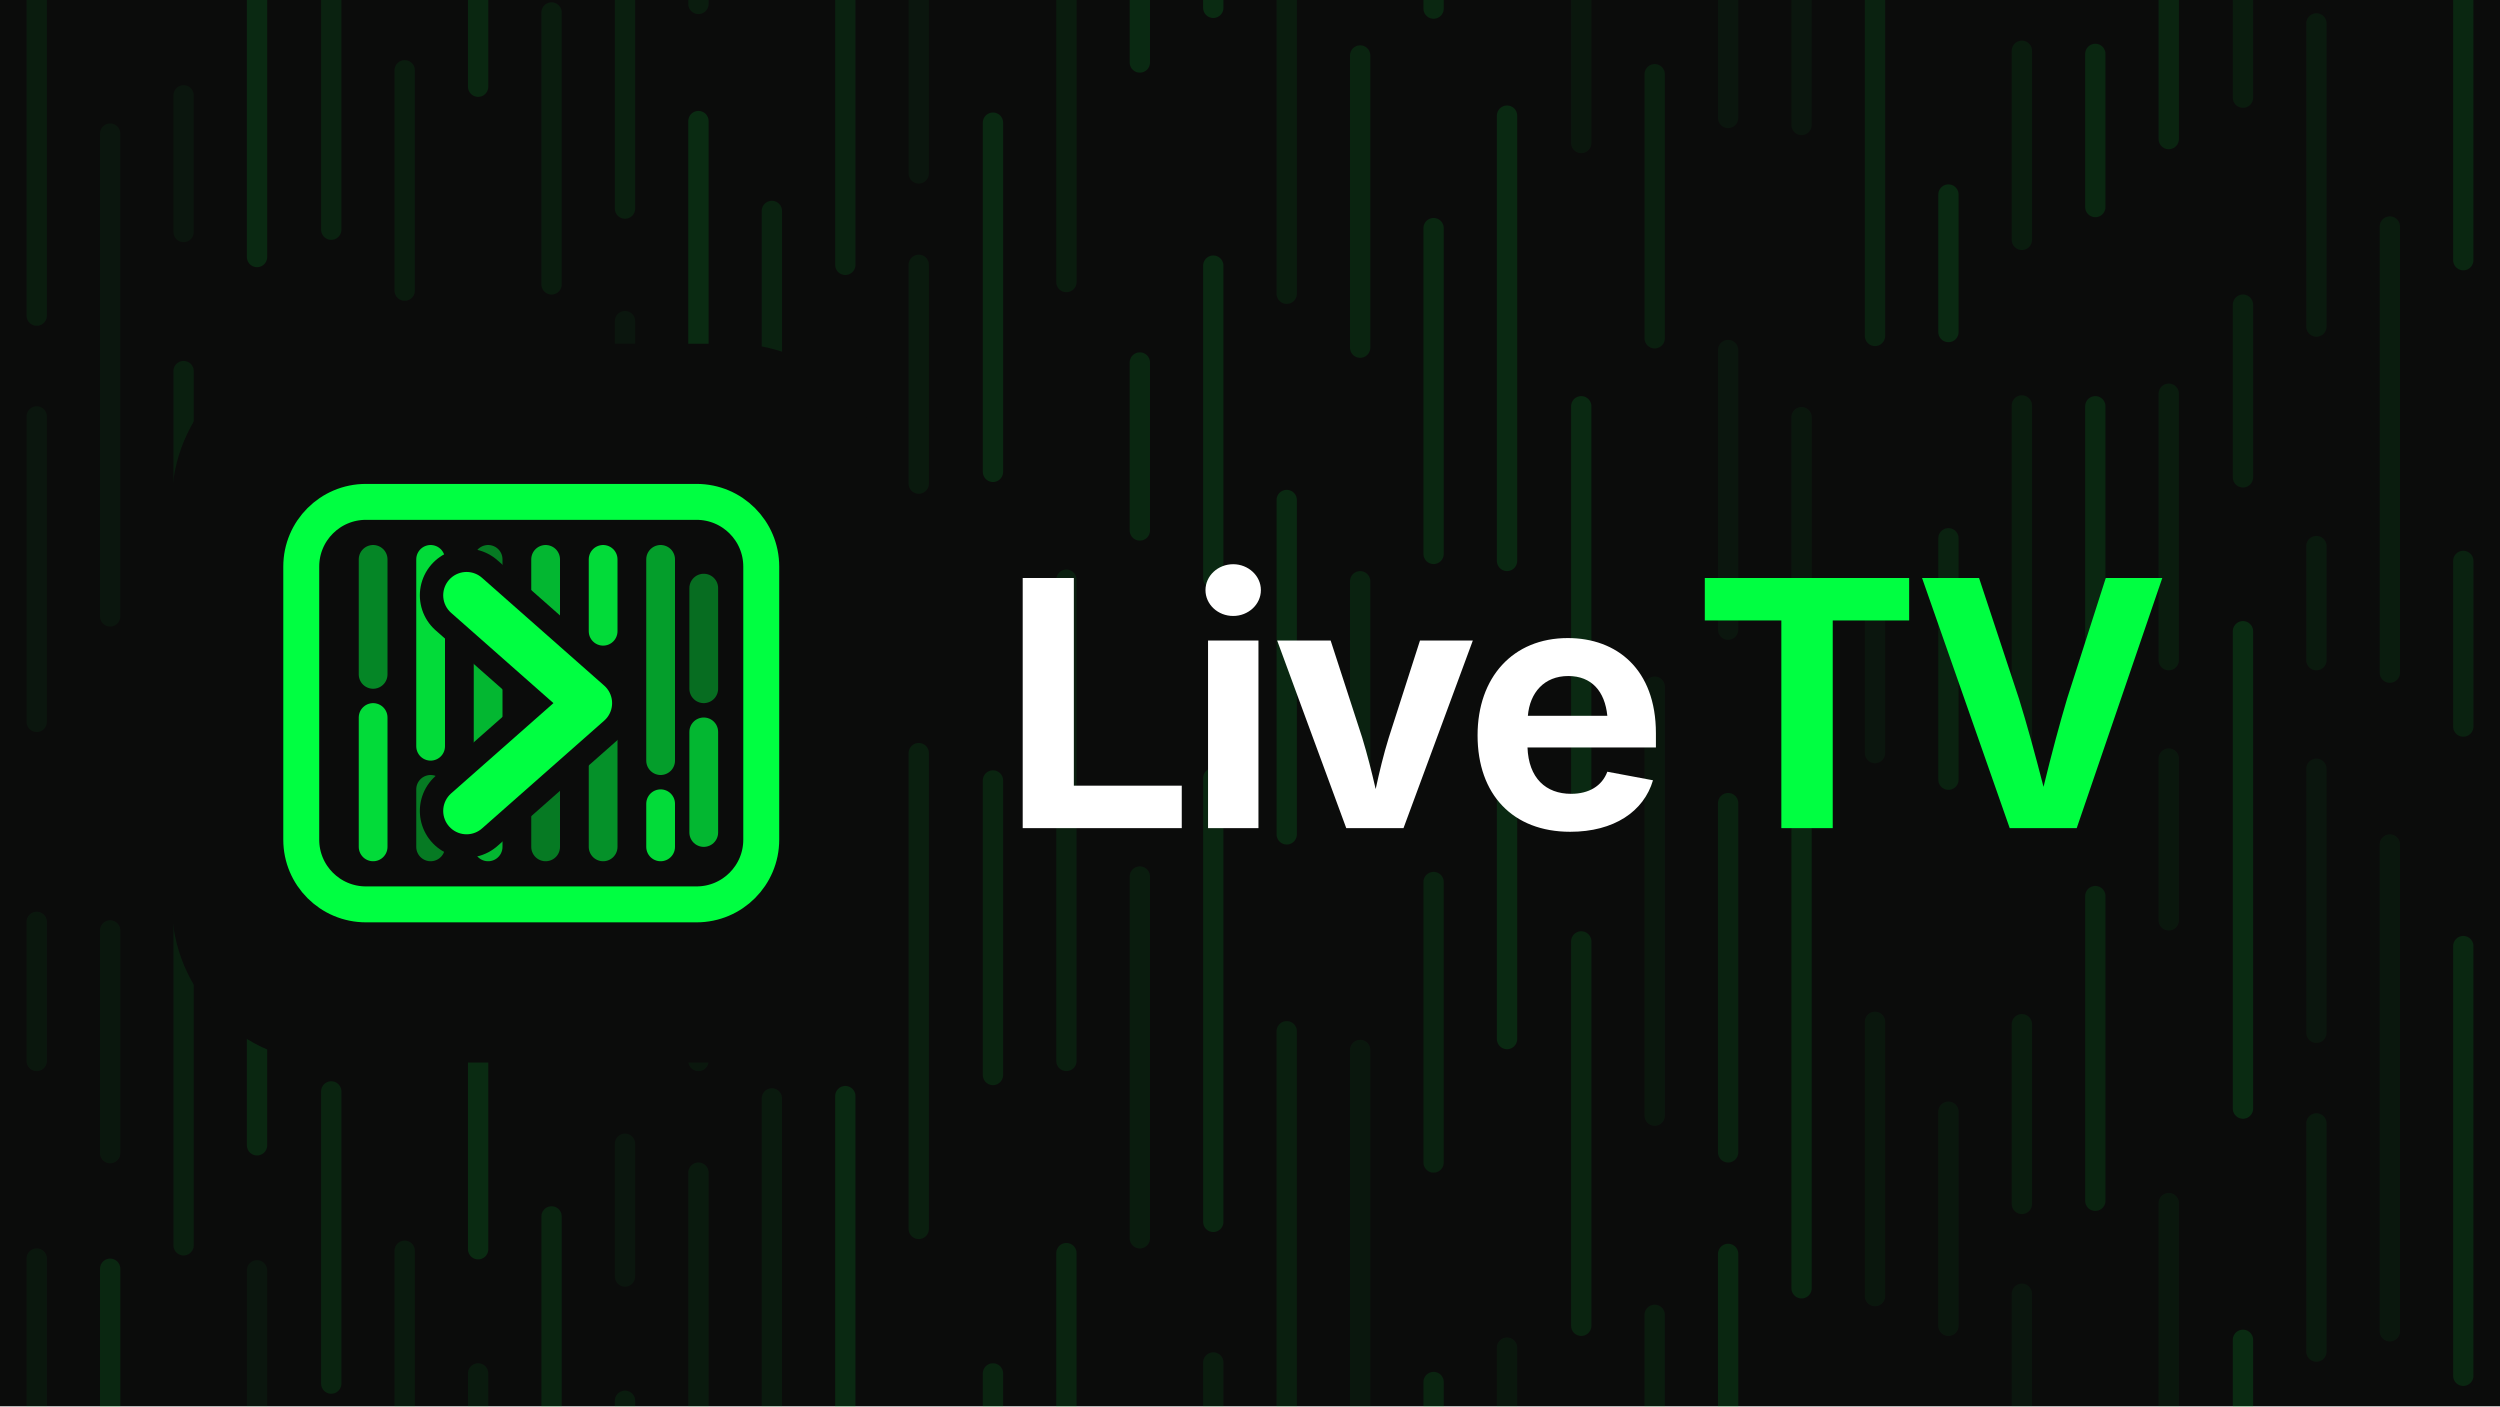
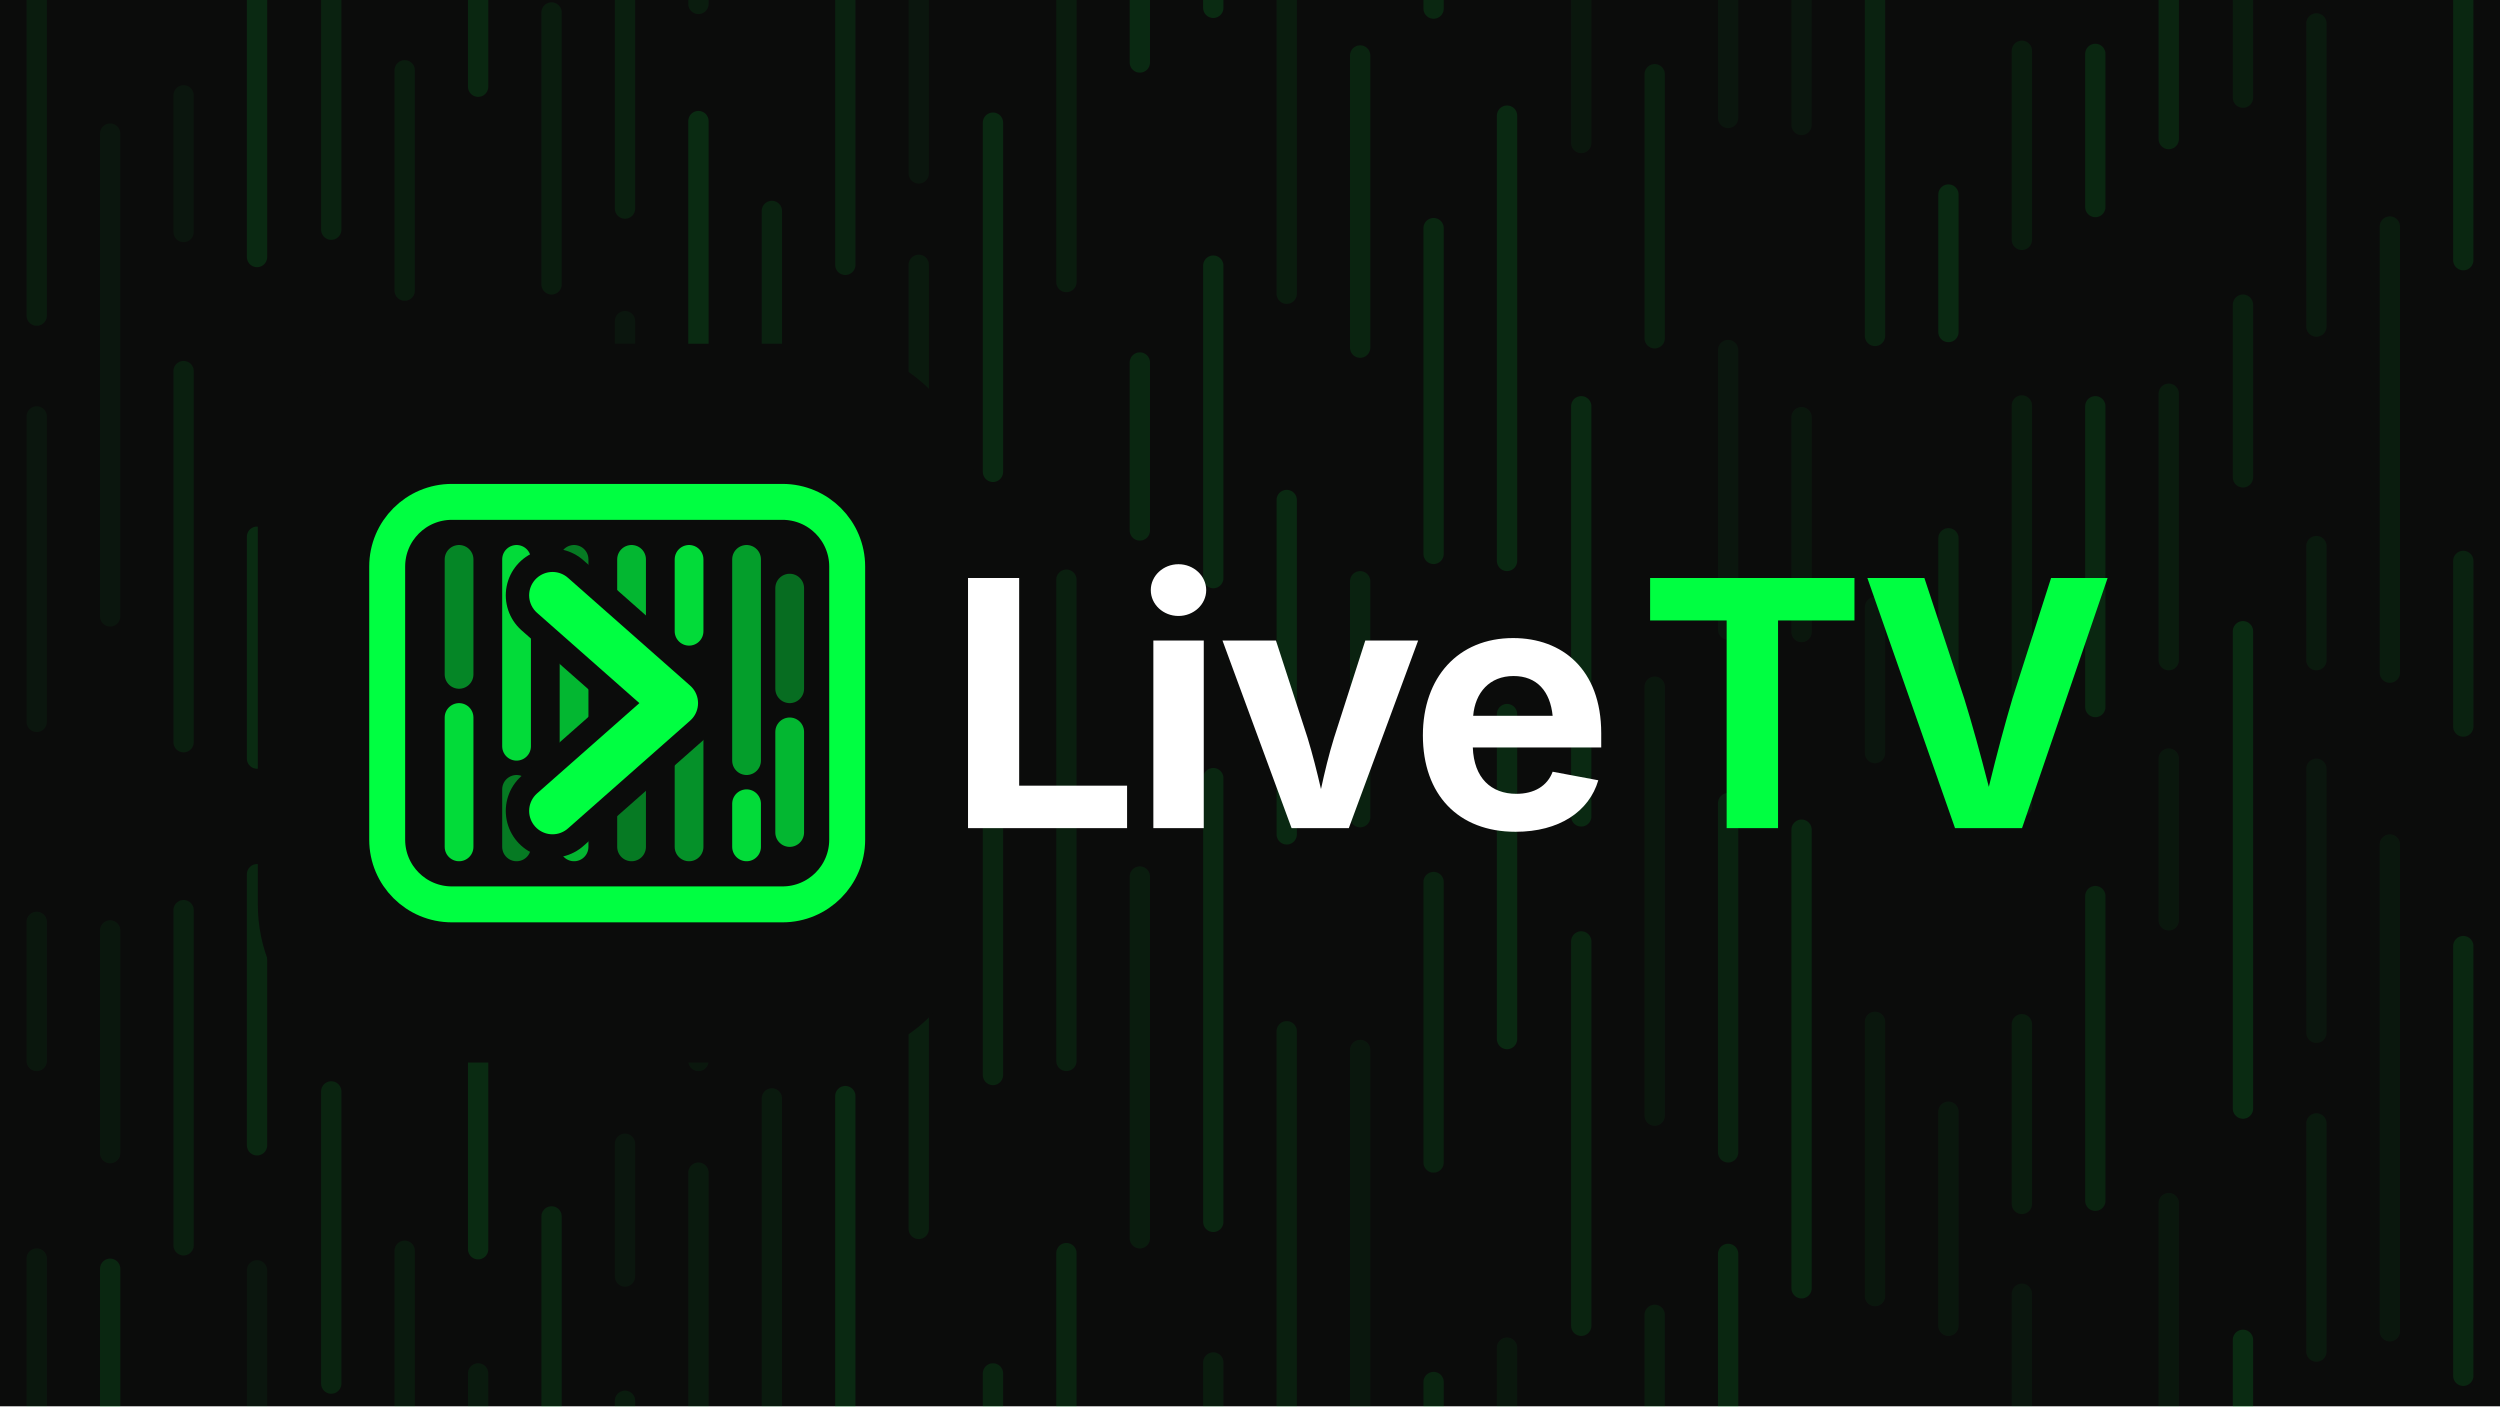
<svg xmlns="http://www.w3.org/2000/svg" width="320" height="180" viewBox="0 0 320 180">
  <rect width="320" height="180" fill="#0B0C0B" />
  <path d="M4.7 -35.0v21.7" stroke="#00FF41" stroke-width="2.6" stroke-linecap="round" opacity="0.10" />
  <path d="M4.7 0.0v40.4" stroke="#00FF41" stroke-width="2.6" stroke-linecap="round" opacity="0.07" />
  <path d="M4.7 53.3v39.1" stroke="#00FF41" stroke-width="2.6" stroke-linecap="round" opacity="0.04" />
  <path d="M4.7 118.0v17.8" stroke="#00FF41" stroke-width="2.6" stroke-linecap="round" opacity="0.05" />
  <path d="M4.7 161.1v54.6" stroke="#00FF41" stroke-width="2.6" stroke-linecap="round" opacity="0.05" />
  <path d="M14.1 -67.8v60.5" stroke="#00FF41" stroke-width="2.6" stroke-linecap="round" opacity="0.09" />
  <path d="M14.1 17.1v61.8" stroke="#00FF41" stroke-width="2.6" stroke-linecap="round" opacity="0.04" />
  <path d="M14.1 119.1v28.5" stroke="#00FF41" stroke-width="2.6" stroke-linecap="round" opacity="0.05" />
  <path d="M14.1 162.4v29.4" stroke="#00FF41" stroke-width="2.6" stroke-linecap="round" opacity="0.11" />
  <path d="M23.5 -62.8v45.5" stroke="#00FF41" stroke-width="2.6" stroke-linecap="round" opacity="0.07" />
  <path d="M23.5 12.2v17.5" stroke="#00FF41" stroke-width="2.6" stroke-linecap="round" opacity="0.04" />
  <path d="M23.5 47.5v47.5" stroke="#00FF41" stroke-width="2.6" stroke-linecap="round" opacity="0.08" />
  <path d="M23.5 116.5v42.9" stroke="#00FF41" stroke-width="2.6" stroke-linecap="round" opacity="0.08" />
  <path d="M32.9 -85.8v48.4" stroke="#00FF41" stroke-width="2.6" stroke-linecap="round" opacity="0.06" />
  <path d="M32.9 -7.0v39.9" stroke="#00FF41" stroke-width="2.6" stroke-linecap="round" opacity="0.12" />
  <path d="M32.9 68.7v28.4" stroke="#00FF41" stroke-width="2.6" stroke-linecap="round" opacity="0.13" />
  <path d="M32.9 111.9v34.7" stroke="#00FF41" stroke-width="2.6" stroke-linecap="round" opacity="0.11" />
  <path d="M32.9 162.6v38.2" stroke="#00FF41" stroke-width="2.6" stroke-linecap="round" opacity="0.04" />
  <path d="M42.4 -82.6v42.2" stroke="#00FF41" stroke-width="2.6" stroke-linecap="round" opacity="0.12" />
  <path d="M42.4 -18.8v48.2" stroke="#00FF41" stroke-width="2.6" stroke-linecap="round" opacity="0.09" />
  <path d="M42.4 60.0v36.6" stroke="#00FF41" stroke-width="2.6" stroke-linecap="round" opacity="0.12" />
  <path d="M42.4 139.7v37.4" stroke="#00FF41" stroke-width="2.6" stroke-linecap="round" opacity="0.10" />
  <path d="M51.8 -75.8v45.9" stroke="#00FF41" stroke-width="2.6" stroke-linecap="round" opacity="0.13" />
  <path d="M51.8 9.0v28.2" stroke="#00FF41" stroke-width="2.6" stroke-linecap="round" opacity="0.07" />
  <path d="M51.8 70.9v15.5" stroke="#00FF41" stroke-width="2.6" stroke-linecap="round" opacity="0.08" />
  <path d="M51.8 102.9v20.1" stroke="#00FF41" stroke-width="2.6" stroke-linecap="round" opacity="0.04" />
  <path d="M51.8 160.1v20.7" stroke="#00FF41" stroke-width="2.6" stroke-linecap="round" opacity="0.06" />
  <path d="M61.2 -94.1v18.3" stroke="#00FF41" stroke-width="2.6" stroke-linecap="round" opacity="0.08" />
  <path d="M61.2 -46.2v57.3" stroke="#00FF41" stroke-width="2.6" stroke-linecap="round" opacity="0.11" />
  <path d="M61.2 51.5v27.9" stroke="#00FF41" stroke-width="2.6" stroke-linecap="round" opacity="0.08" />
  <path d="M61.2 102.5v57.4" stroke="#00FF41" stroke-width="2.6" stroke-linecap="round" opacity="0.13" />
  <path d="M61.2 175.8v23.0" stroke="#00FF41" stroke-width="2.6" stroke-linecap="round" opacity="0.06" />
  <path d="M70.6 -52.4v43.0" stroke="#00FF41" stroke-width="2.6" stroke-linecap="round" opacity="0.06" />
  <path d="M70.6 1.6v34.8" stroke="#00FF41" stroke-width="2.6" stroke-linecap="round" opacity="0.07" />
  <path d="M70.6 66.5v60.7" stroke="#00FF41" stroke-width="2.6" stroke-linecap="round" opacity="0.10" />
  <path d="M70.6 155.7v44.4" stroke="#00FF41" stroke-width="2.6" stroke-linecap="round" opacity="0.10" />
  <path d="M80.0 -97.1v52.3" stroke="#00FF41" stroke-width="2.6" stroke-linecap="round" opacity="0.12" />
  <path d="M80.0 -6.8v33.5" stroke="#00FF41" stroke-width="2.6" stroke-linecap="round" opacity="0.08" />
  <path d="M80.0 41.1v45.2" stroke="#00FF41" stroke-width="2.6" stroke-linecap="round" opacity="0.04" />
  <path d="M80.0 99.4v24.5" stroke="#00FF41" stroke-width="2.6" stroke-linecap="round" opacity="0.05" />
  <path d="M80.0 146.4v17.0" stroke="#00FF41" stroke-width="2.6" stroke-linecap="round" opacity="0.04" />
  <path d="M80.0 179.3v19.3" stroke="#00FF41" stroke-width="2.6" stroke-linecap="round" opacity="0.07" />
  <path d="M89.4 -94.4v44.2" stroke="#00FF41" stroke-width="2.6" stroke-linecap="round" opacity="0.05" />
  <path d="M89.4 -30.8v31.3" stroke="#00FF41" stroke-width="2.6" stroke-linecap="round" opacity="0.07" />
  <path d="M89.4 15.5v55.7" stroke="#00FF41" stroke-width="2.6" stroke-linecap="round" opacity="0.13" />
  <path d="M89.4 97.9v37.9" stroke="#00FF41" stroke-width="2.6" stroke-linecap="round" opacity="0.05" />
  <path d="M89.4 150.1v31.1" stroke="#00FF41" stroke-width="2.6" stroke-linecap="round" opacity="0.06" />
  <path d="M98.8 -17.4v15.5" stroke="#00FF41" stroke-width="2.6" stroke-linecap="round" opacity="0.13" />
  <path d="M98.8 27.0v21.5" stroke="#00FF41" stroke-width="2.6" stroke-linecap="round" opacity="0.09" />
  <path d="M98.8 60.2v40.1" stroke="#00FF41" stroke-width="2.6" stroke-linecap="round" opacity="0.13" />
  <path d="M98.8 140.6v48.2" stroke="#00FF41" stroke-width="2.6" stroke-linecap="round" opacity="0.06" />
  <path d="M108.2 -18.0v51.9" stroke="#00FF41" stroke-width="2.6" stroke-linecap="round" opacity="0.09" />
  <path d="M108.2 71.3v30.4" stroke="#00FF41" stroke-width="2.6" stroke-linecap="round" opacity="0.06" />
  <path d="M108.2 140.3v62.3" stroke="#00FF41" stroke-width="2.6" stroke-linecap="round" opacity="0.12" />
  <path d="M117.6 -88.4v50.4" stroke="#00FF41" stroke-width="2.6" stroke-linecap="round" opacity="0.06" />
  <path d="M117.6 -9.5v31.7" stroke="#00FF41" stroke-width="2.6" stroke-linecap="round" opacity="0.04" />
  <path d="M117.6 33.9v28.0" stroke="#00FF41" stroke-width="2.6" stroke-linecap="round" opacity="0.06" />
  <path d="M117.6 96.4v60.9" stroke="#00FF41" stroke-width="2.6" stroke-linecap="round" opacity="0.08" />
  <path d="M127.1 -106.7v60.8" stroke="#00FF41" stroke-width="2.6" stroke-linecap="round" opacity="0.07" />
  <path d="M127.1 -27.6v25.4" stroke="#00FF41" stroke-width="2.6" stroke-linecap="round" opacity="0.06" />
  <path d="M127.1 15.7v44.7" stroke="#00FF41" stroke-width="2.6" stroke-linecap="round" opacity="0.12" />
  <path d="M127.1 99.9v37.7" stroke="#00FF41" stroke-width="2.6" stroke-linecap="round" opacity="0.10" />
  <path d="M127.1 175.8v18.5" stroke="#00FF41" stroke-width="2.6" stroke-linecap="round" opacity="0.10" />
  <path d="M136.5 -84.5v50.9" stroke="#00FF41" stroke-width="2.6" stroke-linecap="round" opacity="0.08" />
  <path d="M136.5 -16.7v52.8" stroke="#00FF41" stroke-width="2.6" stroke-linecap="round" opacity="0.07" />
  <path d="M136.5 74.2v61.6" stroke="#00FF41" stroke-width="2.6" stroke-linecap="round" opacity="0.08" />
  <path d="M136.5 160.4v60.4" stroke="#00FF41" stroke-width="2.6" stroke-linecap="round" opacity="0.10" />
  <path d="M145.9 -13.7v21.7" stroke="#00FF41" stroke-width="2.6" stroke-linecap="round" opacity="0.12" />
  <path d="M145.9 46.4v21.5" stroke="#00FF41" stroke-width="2.6" stroke-linecap="round" opacity="0.11" />
  <path d="M145.9 112.2v46.3" stroke="#00FF41" stroke-width="2.6" stroke-linecap="round" opacity="0.07" />
  <path d="M155.3 -14.1v15.1" stroke="#00FF41" stroke-width="2.6" stroke-linecap="round" opacity="0.13" />
  <path d="M155.3 34.0v40.0" stroke="#00FF41" stroke-width="2.6" stroke-linecap="round" opacity="0.12" />
  <path d="M155.3 99.6v56.8" stroke="#00FF41" stroke-width="2.6" stroke-linecap="round" opacity="0.11" />
  <path d="M155.3 174.4v26.6" stroke="#00FF41" stroke-width="2.6" stroke-linecap="round" opacity="0.07" />
  <path d="M164.7 -63.3v27.0" stroke="#00FF41" stroke-width="2.6" stroke-linecap="round" opacity="0.08" />
  <path d="M164.7 -21.0v58.6" stroke="#00FF41" stroke-width="2.6" stroke-linecap="round" opacity="0.07" />
  <path d="M164.7 64.0v42.8" stroke="#00FF41" stroke-width="2.6" stroke-linecap="round" opacity="0.12" />
  <path d="M164.7 132.0v59.0" stroke="#00FF41" stroke-width="2.6" stroke-linecap="round" opacity="0.08" />
  <path d="M174.1 -56.5v15.3" stroke="#00FF41" stroke-width="2.6" stroke-linecap="round" opacity="0.08" />
  <path d="M174.1 -24.2v14.6" stroke="#00FF41" stroke-width="2.6" stroke-linecap="round" opacity="0.11" />
  <path d="M174.1 7.1v37.4" stroke="#00FF41" stroke-width="2.6" stroke-linecap="round" opacity="0.10" />
  <path d="M174.1 74.4v30.2" stroke="#00FF41" stroke-width="2.6" stroke-linecap="round" opacity="0.09" />
  <path d="M174.1 134.4v52.5" stroke="#00FF41" stroke-width="2.6" stroke-linecap="round" opacity="0.05" />
  <path d="M183.5 -26.8v27.9" stroke="#00FF41" stroke-width="2.6" stroke-linecap="round" opacity="0.11" />
  <path d="M183.5 29.2v41.7" stroke="#00FF41" stroke-width="2.6" stroke-linecap="round" opacity="0.11" />
  <path d="M183.5 112.9v35.9" stroke="#00FF41" stroke-width="2.6" stroke-linecap="round" opacity="0.09" />
  <path d="M183.5 176.9v39.3" stroke="#00FF41" stroke-width="2.6" stroke-linecap="round" opacity="0.10" />
  <path d="M192.9 -57.6v37.6" stroke="#00FF41" stroke-width="2.6" stroke-linecap="round" opacity="0.12" />
  <path d="M192.9 14.8v57.0" stroke="#00FF41" stroke-width="2.6" stroke-linecap="round" opacity="0.12" />
  <path d="M192.9 91.4v41.6" stroke="#00FF41" stroke-width="2.6" stroke-linecap="round" opacity="0.12" />
  <path d="M192.9 172.5v21.1" stroke="#00FF41" stroke-width="2.6" stroke-linecap="round" opacity="0.05" />
  <path d="M202.4 -7.8v26.1" stroke="#00FF41" stroke-width="2.6" stroke-linecap="round" opacity="0.05" />
  <path d="M202.4 52.0v52.5" stroke="#00FF41" stroke-width="2.6" stroke-linecap="round" opacity="0.12" />
  <path d="M202.4 120.5v49.2" stroke="#00FF41" stroke-width="2.6" stroke-linecap="round" opacity="0.10" />
  <path d="M211.8 -95.3v61.4" stroke="#00FF41" stroke-width="2.6" stroke-linecap="round" opacity="0.06" />
  <path d="M211.8 9.5v33.8" stroke="#00FF41" stroke-width="2.6" stroke-linecap="round" opacity="0.08" />
  <path d="M211.8 87.9v54.9" stroke="#00FF41" stroke-width="2.6" stroke-linecap="round" opacity="0.05" />
  <path d="M211.8 168.3v39.5" stroke="#00FF41" stroke-width="2.6" stroke-linecap="round" opacity="0.07" />
  <path d="M221.2 -34.4v49.5" stroke="#00FF41" stroke-width="2.6" stroke-linecap="round" opacity="0.04" />
  <path d="M221.2 44.8v35.8" stroke="#00FF41" stroke-width="2.6" stroke-linecap="round" opacity="0.04" />
  <path d="M221.2 102.8v44.7" stroke="#00FF41" stroke-width="2.6" stroke-linecap="round" opacity="0.09" />
  <path d="M221.2 160.5v62.3" stroke="#00FF41" stroke-width="2.6" stroke-linecap="round" opacity="0.11" />
  <path d="M230.6 -11.3v27.3" stroke="#00FF41" stroke-width="2.6" stroke-linecap="round" opacity="0.04" />
  <path d="M230.6 53.4v27.5" stroke="#00FF41" stroke-width="2.6" stroke-linecap="round" opacity="0.05" />
  <path d="M230.6 106.2v58.7" stroke="#00FF41" stroke-width="2.6" stroke-linecap="round" opacity="0.11" />
  <path d="M240.0 -16.1v59.1" stroke="#00FF41" stroke-width="2.6" stroke-linecap="round" opacity="0.09" />
  <path d="M240.0 77.7v18.7" stroke="#00FF41" stroke-width="2.6" stroke-linecap="round" opacity="0.04" />
  <path d="M240.0 130.8v35.1" stroke="#00FF41" stroke-width="2.6" stroke-linecap="round" opacity="0.05" />
  <path d="M249.4 -68.5v53.4" stroke="#00FF41" stroke-width="2.6" stroke-linecap="round" opacity="0.05" />
  <path d="M249.4 24.9v17.6" stroke="#00FF41" stroke-width="2.6" stroke-linecap="round" opacity="0.12" />
  <path d="M249.4 68.9v30.9" stroke="#00FF41" stroke-width="2.6" stroke-linecap="round" opacity="0.09" />
  <path d="M249.4 142.3v27.4" stroke="#00FF41" stroke-width="2.6" stroke-linecap="round" opacity="0.05" />
  <path d="M258.8 -25.8v19.7" stroke="#00FF41" stroke-width="2.6" stroke-linecap="round" opacity="0.05" />
  <path d="M258.8 6.5v24.2" stroke="#00FF41" stroke-width="2.6" stroke-linecap="round" opacity="0.07" />
  <path d="M258.8 51.9v51.3" stroke="#00FF41" stroke-width="2.6" stroke-linecap="round" opacity="0.07" />
  <path d="M258.8 131.1v23.0" stroke="#00FF41" stroke-width="2.6" stroke-linecap="round" opacity="0.07" />
  <path d="M258.8 165.6v26.6" stroke="#00FF41" stroke-width="2.6" stroke-linecap="round" opacity="0.04" />
  <path d="M268.2 -59.5v23.6" stroke="#00FF41" stroke-width="2.6" stroke-linecap="round" opacity="0.08" />
  <path d="M268.2 6.9v19.6" stroke="#00FF41" stroke-width="2.6" stroke-linecap="round" opacity="0.11" />
  <path d="M268.2 52.0v38.5" stroke="#00FF41" stroke-width="2.6" stroke-linecap="round" opacity="0.11" />
  <path d="M268.2 114.7v39.0" stroke="#00FF41" stroke-width="2.6" stroke-linecap="round" opacity="0.10" />
  <path d="M277.6 -37.0v54.8" stroke="#00FF41" stroke-width="2.6" stroke-linecap="round" opacity="0.10" />
  <path d="M277.6 50.4v34.1" stroke="#00FF41" stroke-width="2.6" stroke-linecap="round" opacity="0.07" />
  <path d="M277.6 97.1v20.7" stroke="#00FF41" stroke-width="2.6" stroke-linecap="round" opacity="0.05" />
  <path d="M277.6 154.0v26.8" stroke="#00FF41" stroke-width="2.6" stroke-linecap="round" opacity="0.05" />
  <path d="M287.1 -90.9v56.7" stroke="#00FF41" stroke-width="2.6" stroke-linecap="round" opacity="0.10" />
  <path d="M287.1 -13.7v26.2" stroke="#00FF41" stroke-width="2.6" stroke-linecap="round" opacity="0.07" />
  <path d="M287.1 39.0v22.1" stroke="#00FF41" stroke-width="2.6" stroke-linecap="round" opacity="0.08" />
  <path d="M287.1 80.8v61.1" stroke="#00FF41" stroke-width="2.6" stroke-linecap="round" opacity="0.13" />
  <path d="M287.1 171.5v26.3" stroke="#00FF41" stroke-width="2.6" stroke-linecap="round" opacity="0.13" />
  <path d="M296.5 -38.5v14.5" stroke="#00FF41" stroke-width="2.6" stroke-linecap="round" opacity="0.07" />
  <path d="M296.5 3.0v38.8" stroke="#00FF41" stroke-width="2.6" stroke-linecap="round" opacity="0.06" />
  <path d="M296.5 69.9v14.6" stroke="#00FF41" stroke-width="2.6" stroke-linecap="round" opacity="0.06" />
  <path d="M296.5 98.4v33.8" stroke="#00FF41" stroke-width="2.6" stroke-linecap="round" opacity="0.04" />
  <path d="M296.5 143.8v29.2" stroke="#00FF41" stroke-width="2.6" stroke-linecap="round" opacity="0.06" />
  <path d="M305.9 -57.2v50.9" stroke="#00FF41" stroke-width="2.6" stroke-linecap="round" opacity="0.10" />
  <path d="M305.9 29.0v57.1" stroke="#00FF41" stroke-width="2.6" stroke-linecap="round" opacity="0.07" />
  <path d="M305.9 108.1v62.3" stroke="#00FF41" stroke-width="2.6" stroke-linecap="round" opacity="0.05" />
  <path d="M315.3 -69.5v16.5" stroke="#00FF41" stroke-width="2.6" stroke-linecap="round" opacity="0.12" />
  <path d="M315.3 -11.6v44.9" stroke="#00FF41" stroke-width="2.6" stroke-linecap="round" opacity="0.11" />
  <path d="M315.3 71.8v21.2" stroke="#00FF41" stroke-width="2.6" stroke-linecap="round" opacity="0.09" />
  <path d="M315.3 121.1v55.0" stroke="#00FF41" stroke-width="2.6" stroke-linecap="round" opacity="0.11" />
-   <g transform="translate(22 44) scale(0.92)">
+   <g transform="translate(33 44) scale(0.92)">
    <rect width="100" height="100" rx="22" fill="#0B0C0B" />
    <rect x="18" y="22" width="64" height="56" rx="9" fill="none" stroke="#00FF41" stroke-width="5" />
    <g stroke="#00FF41" stroke-width="4" stroke-linecap="round">
      <path d="M28 30v16" opacity="0.5" />
      <path d="M28 52v18" opacity="0.85" />
      <path d="M36 30v26" opacity="0.85" />
      <path d="M36 62v8" opacity="0.45" />
      <path d="M44 30v8" opacity="0.45" />
      <path d="M44 44v26" opacity="0.7" />
      <path d="M52 30v20" opacity="0.7" />
      <path d="M52 56v14" opacity="0.45" />
      <path d="M60 30v10" opacity="0.85" />
      <path d="M60 46v24" opacity="0.55" />
      <path d="M68 30v28" opacity="0.6" />
      <path d="M68 64v6" opacity="0.85" />
      <path d="M74 34v14" opacity="0.4" />
      <path d="M74 54v14" opacity="0.7" />
    </g>
    <path d="M41 35l17 15-17 15" fill="none" stroke="#0B0C0B" stroke-width="13" stroke-linecap="round" stroke-linejoin="round" />
    <path d="M41 35l17 15-17 15" fill="none" stroke="#00FF41" stroke-width="6.5" stroke-linecap="round" stroke-linejoin="round" />
  </g>
-   <text x="128" y="106" font-family="Inter, 'Segoe UI', sans-serif" font-weight="700" font-size="44" fill="#FFFFFF" letter-spacing="-1">Live<tspan fill="#00FF41" dx="3">TV</tspan>
+   <text x="121" y="106" font-family="Inter, 'Segoe UI', sans-serif" font-weight="700" font-size="44" fill="#FFFFFF" letter-spacing="-1">Live<tspan fill="#00FF41" dx="3">TV</tspan>
  </text>
</svg>
